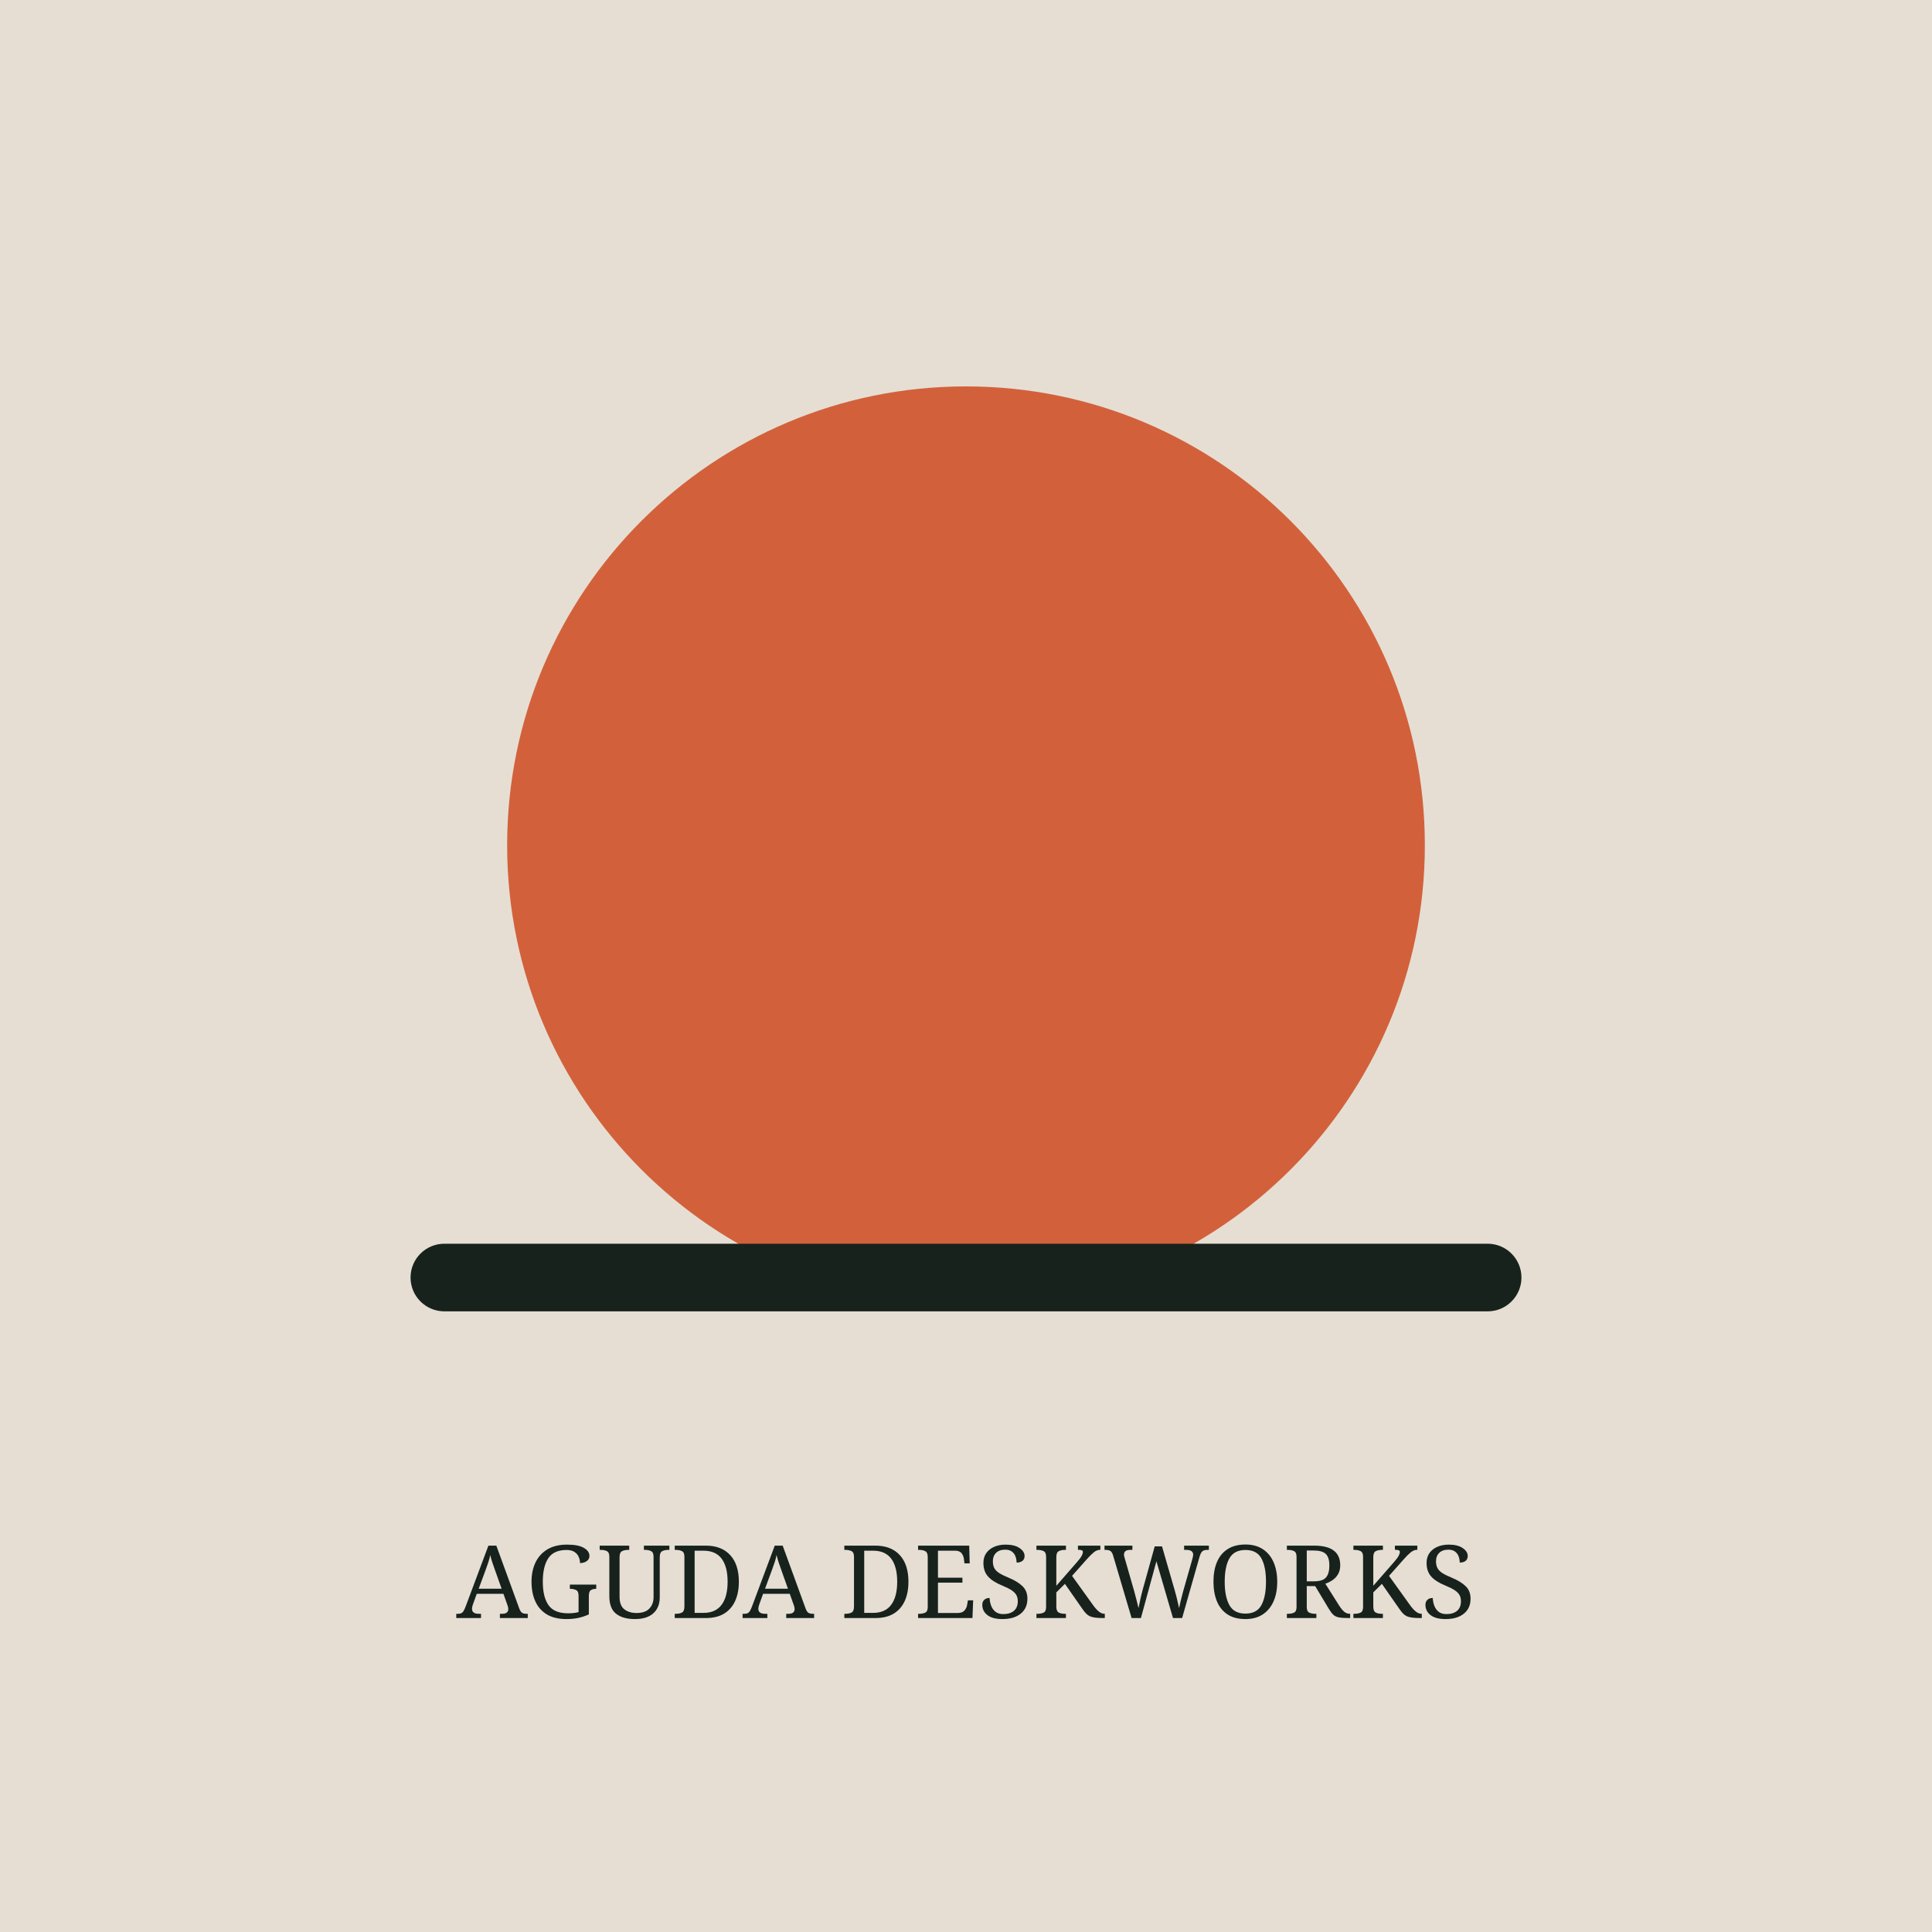
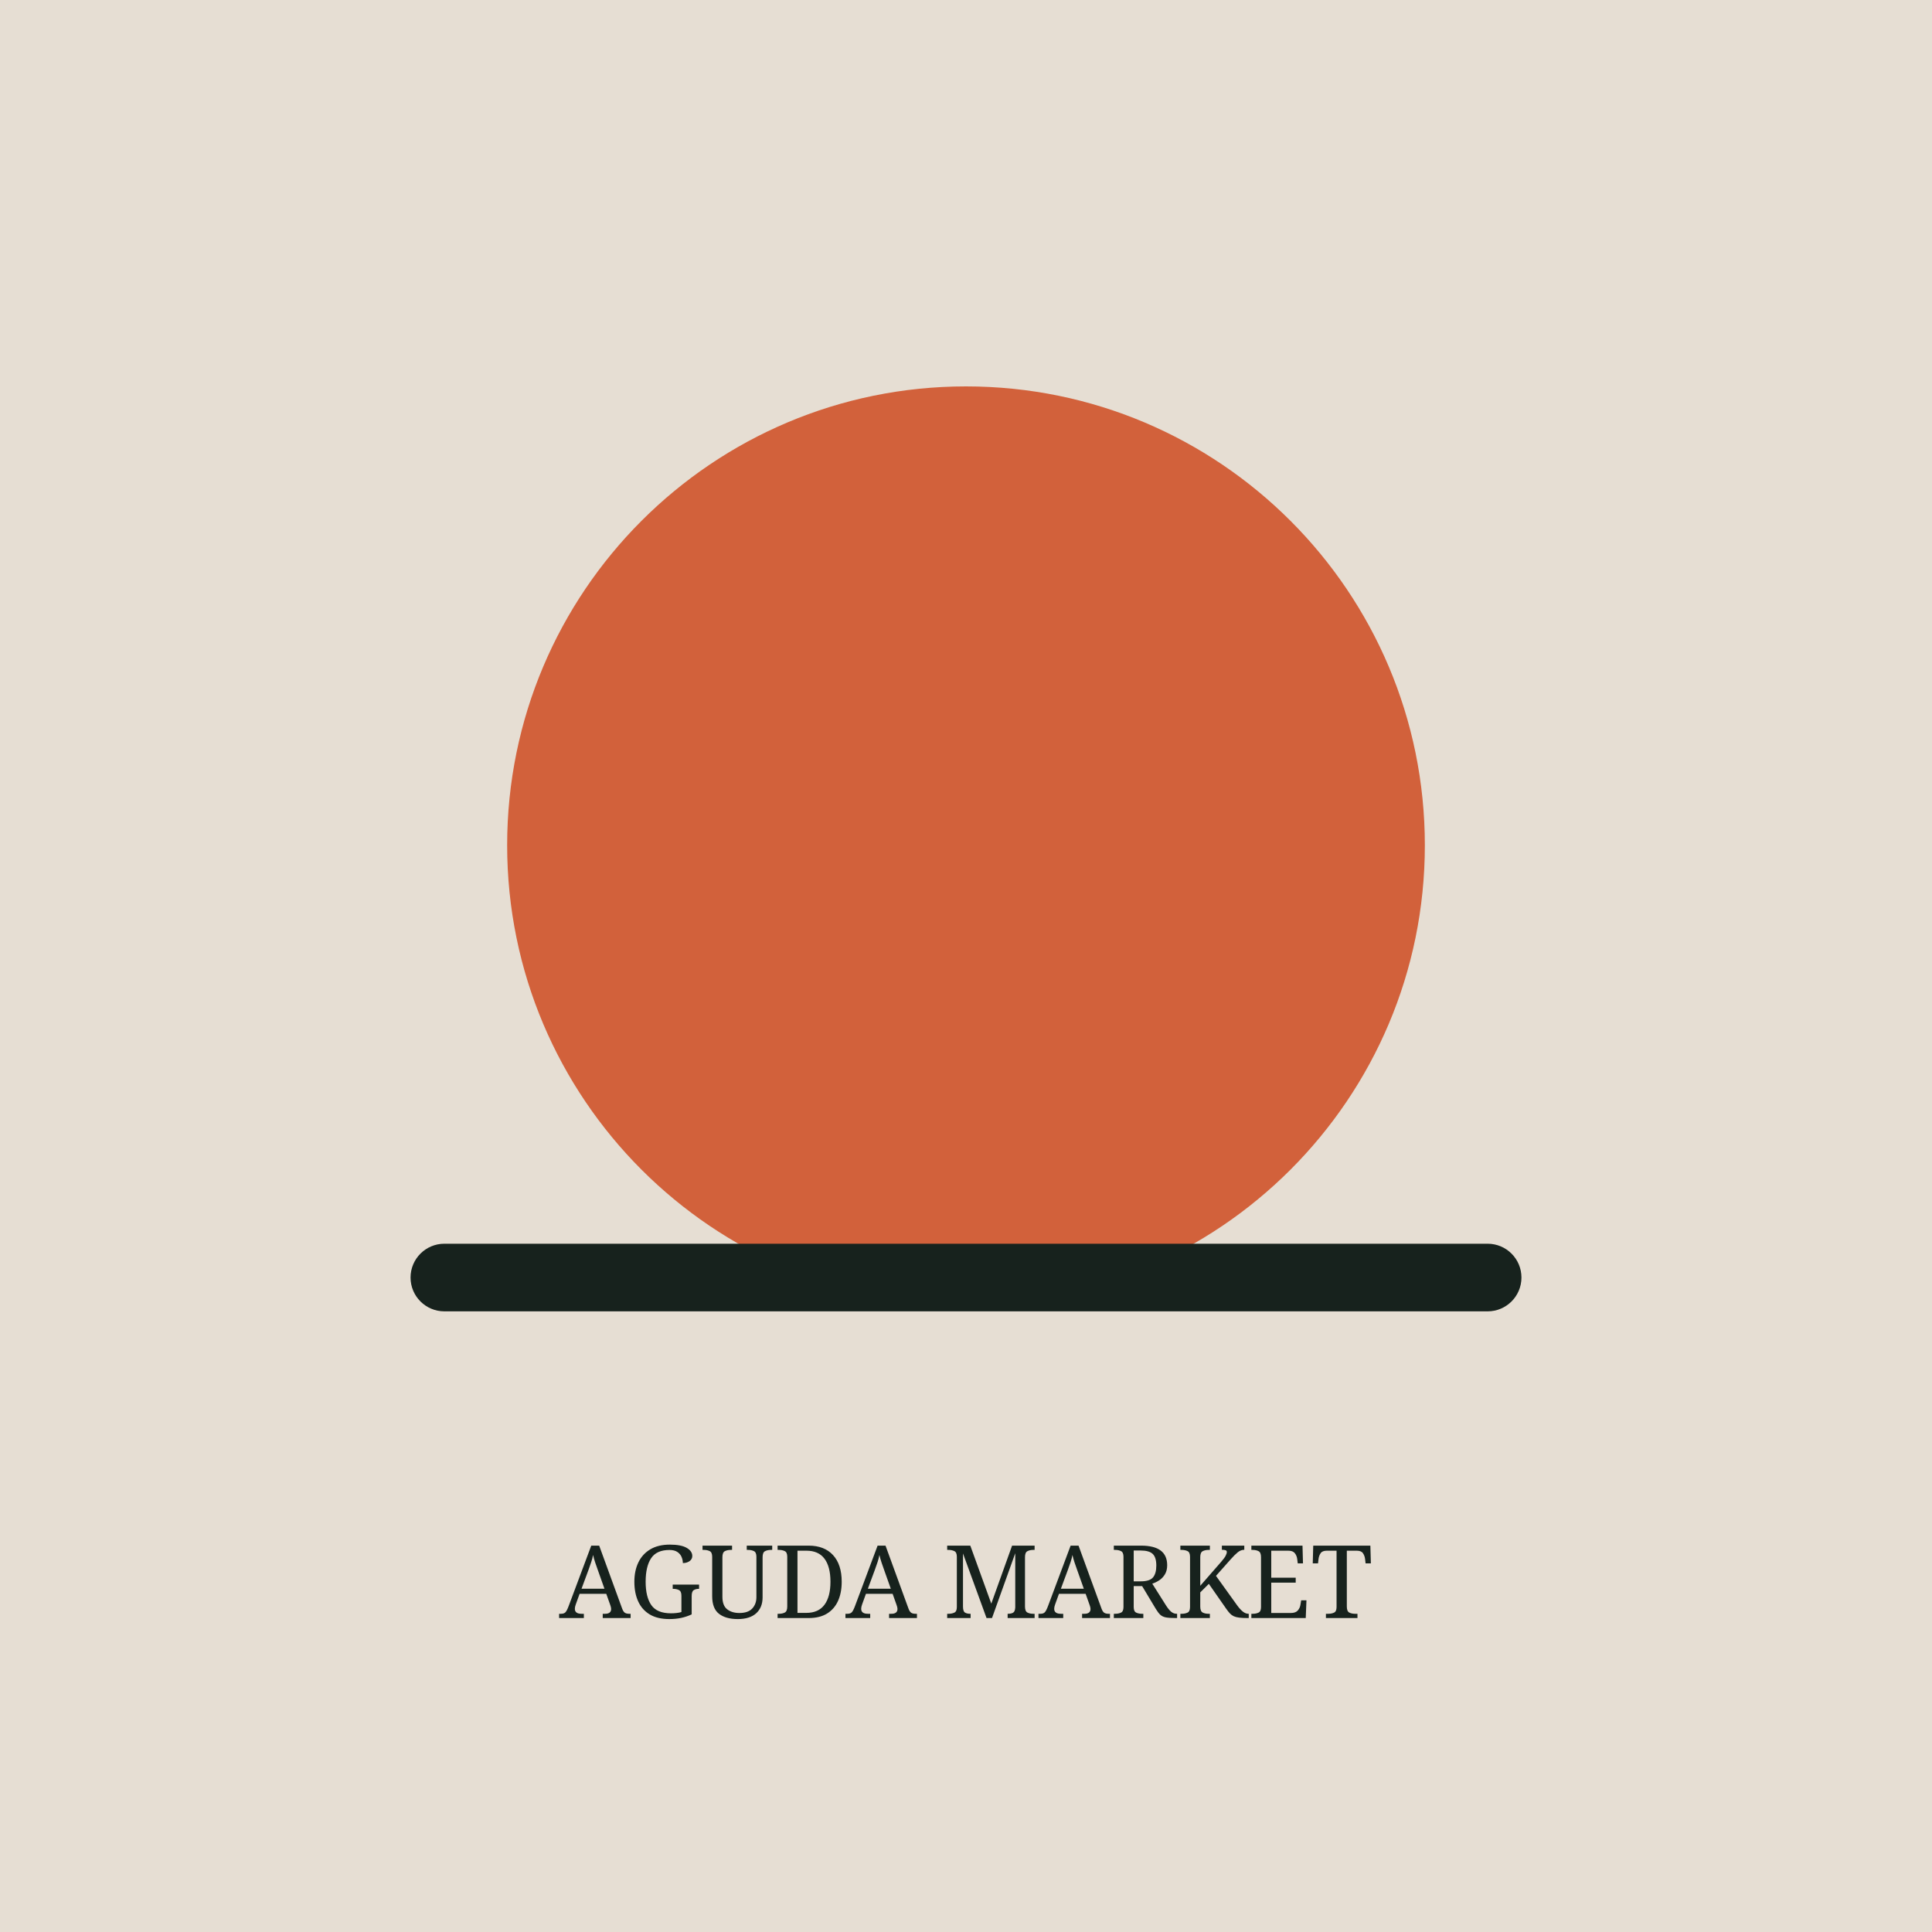
<svg xmlns="http://www.w3.org/2000/svg" viewBox="0 0 800 800">
  <rect width="800" height="800" fill="#e6ded3" />
  <circle cx="400" cy="350" r="190" fill="#d2613b" />
  <rect x="170" y="515" width="460" height="28" rx="14" fill="#17221d" />
-   <text x="400" y="670" text-anchor="middle" font-family="Georgia" font-size="42" fill="#17221d">AGUDA DESKWORKS</text>
+   <text x="400" y="670" text-anchor="middle" font-family="Georgia" font-size="42" fill="#17221d">AGUDA MARKET</text>
</svg>
